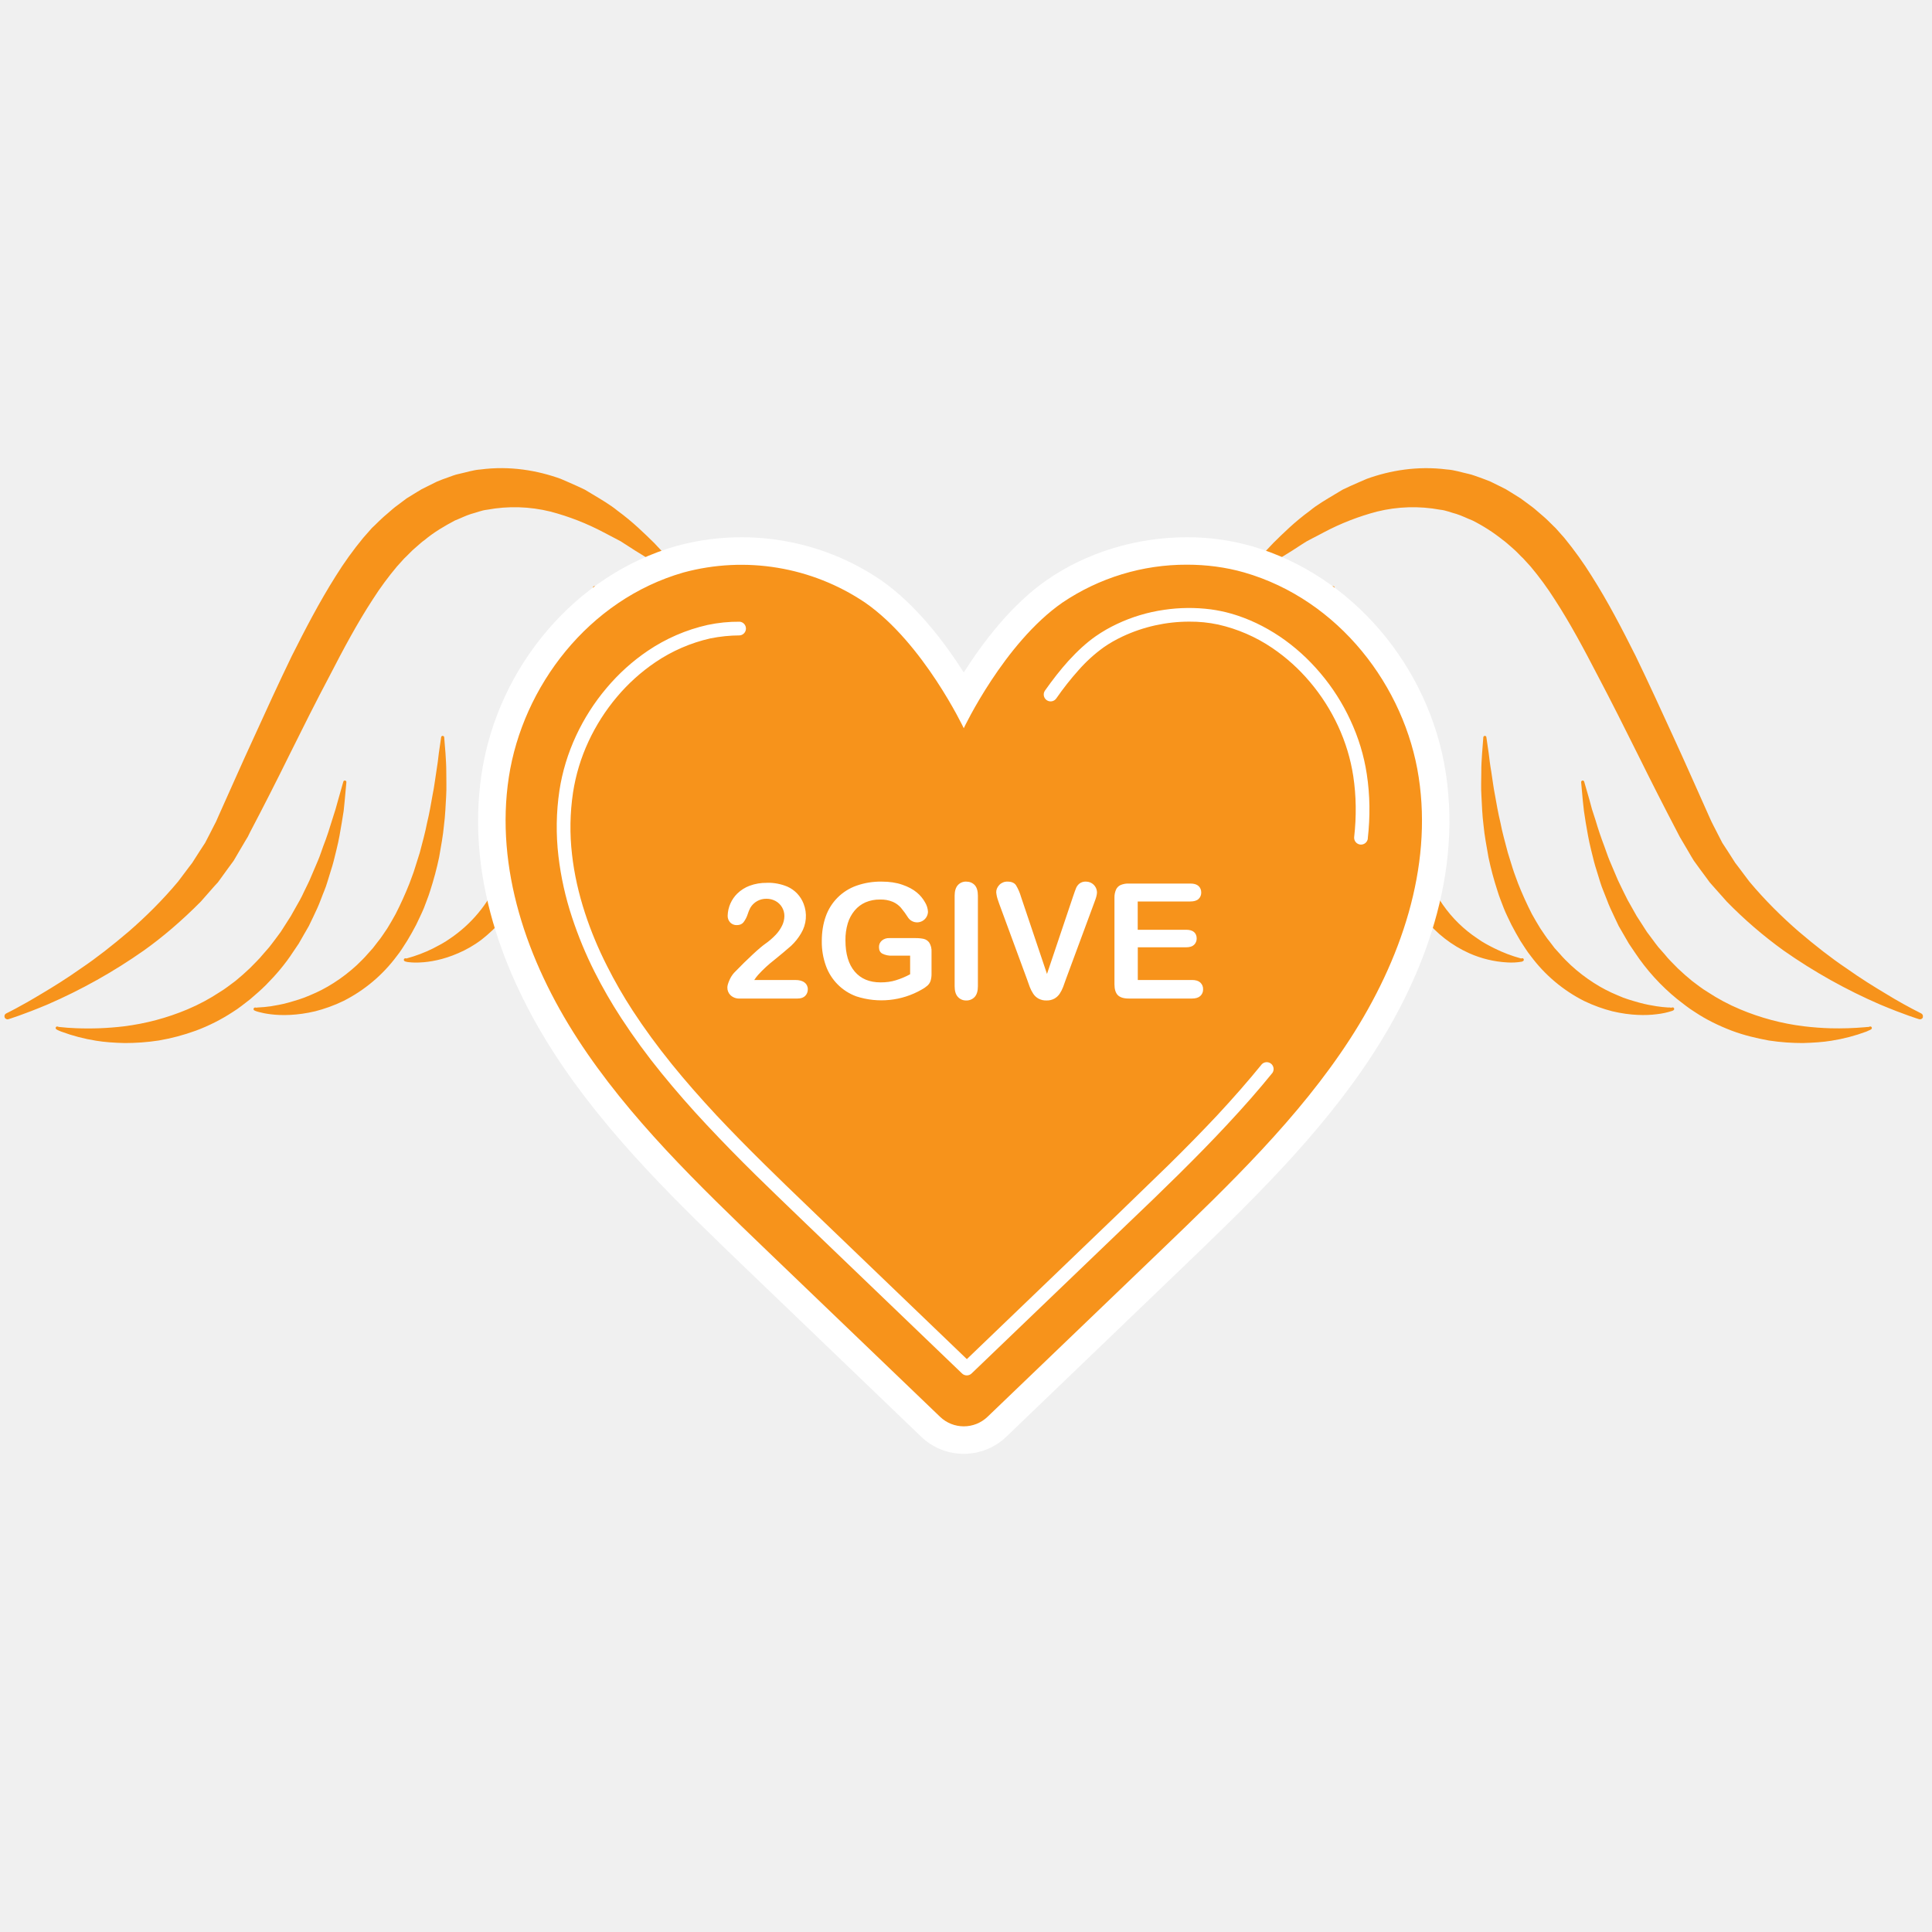
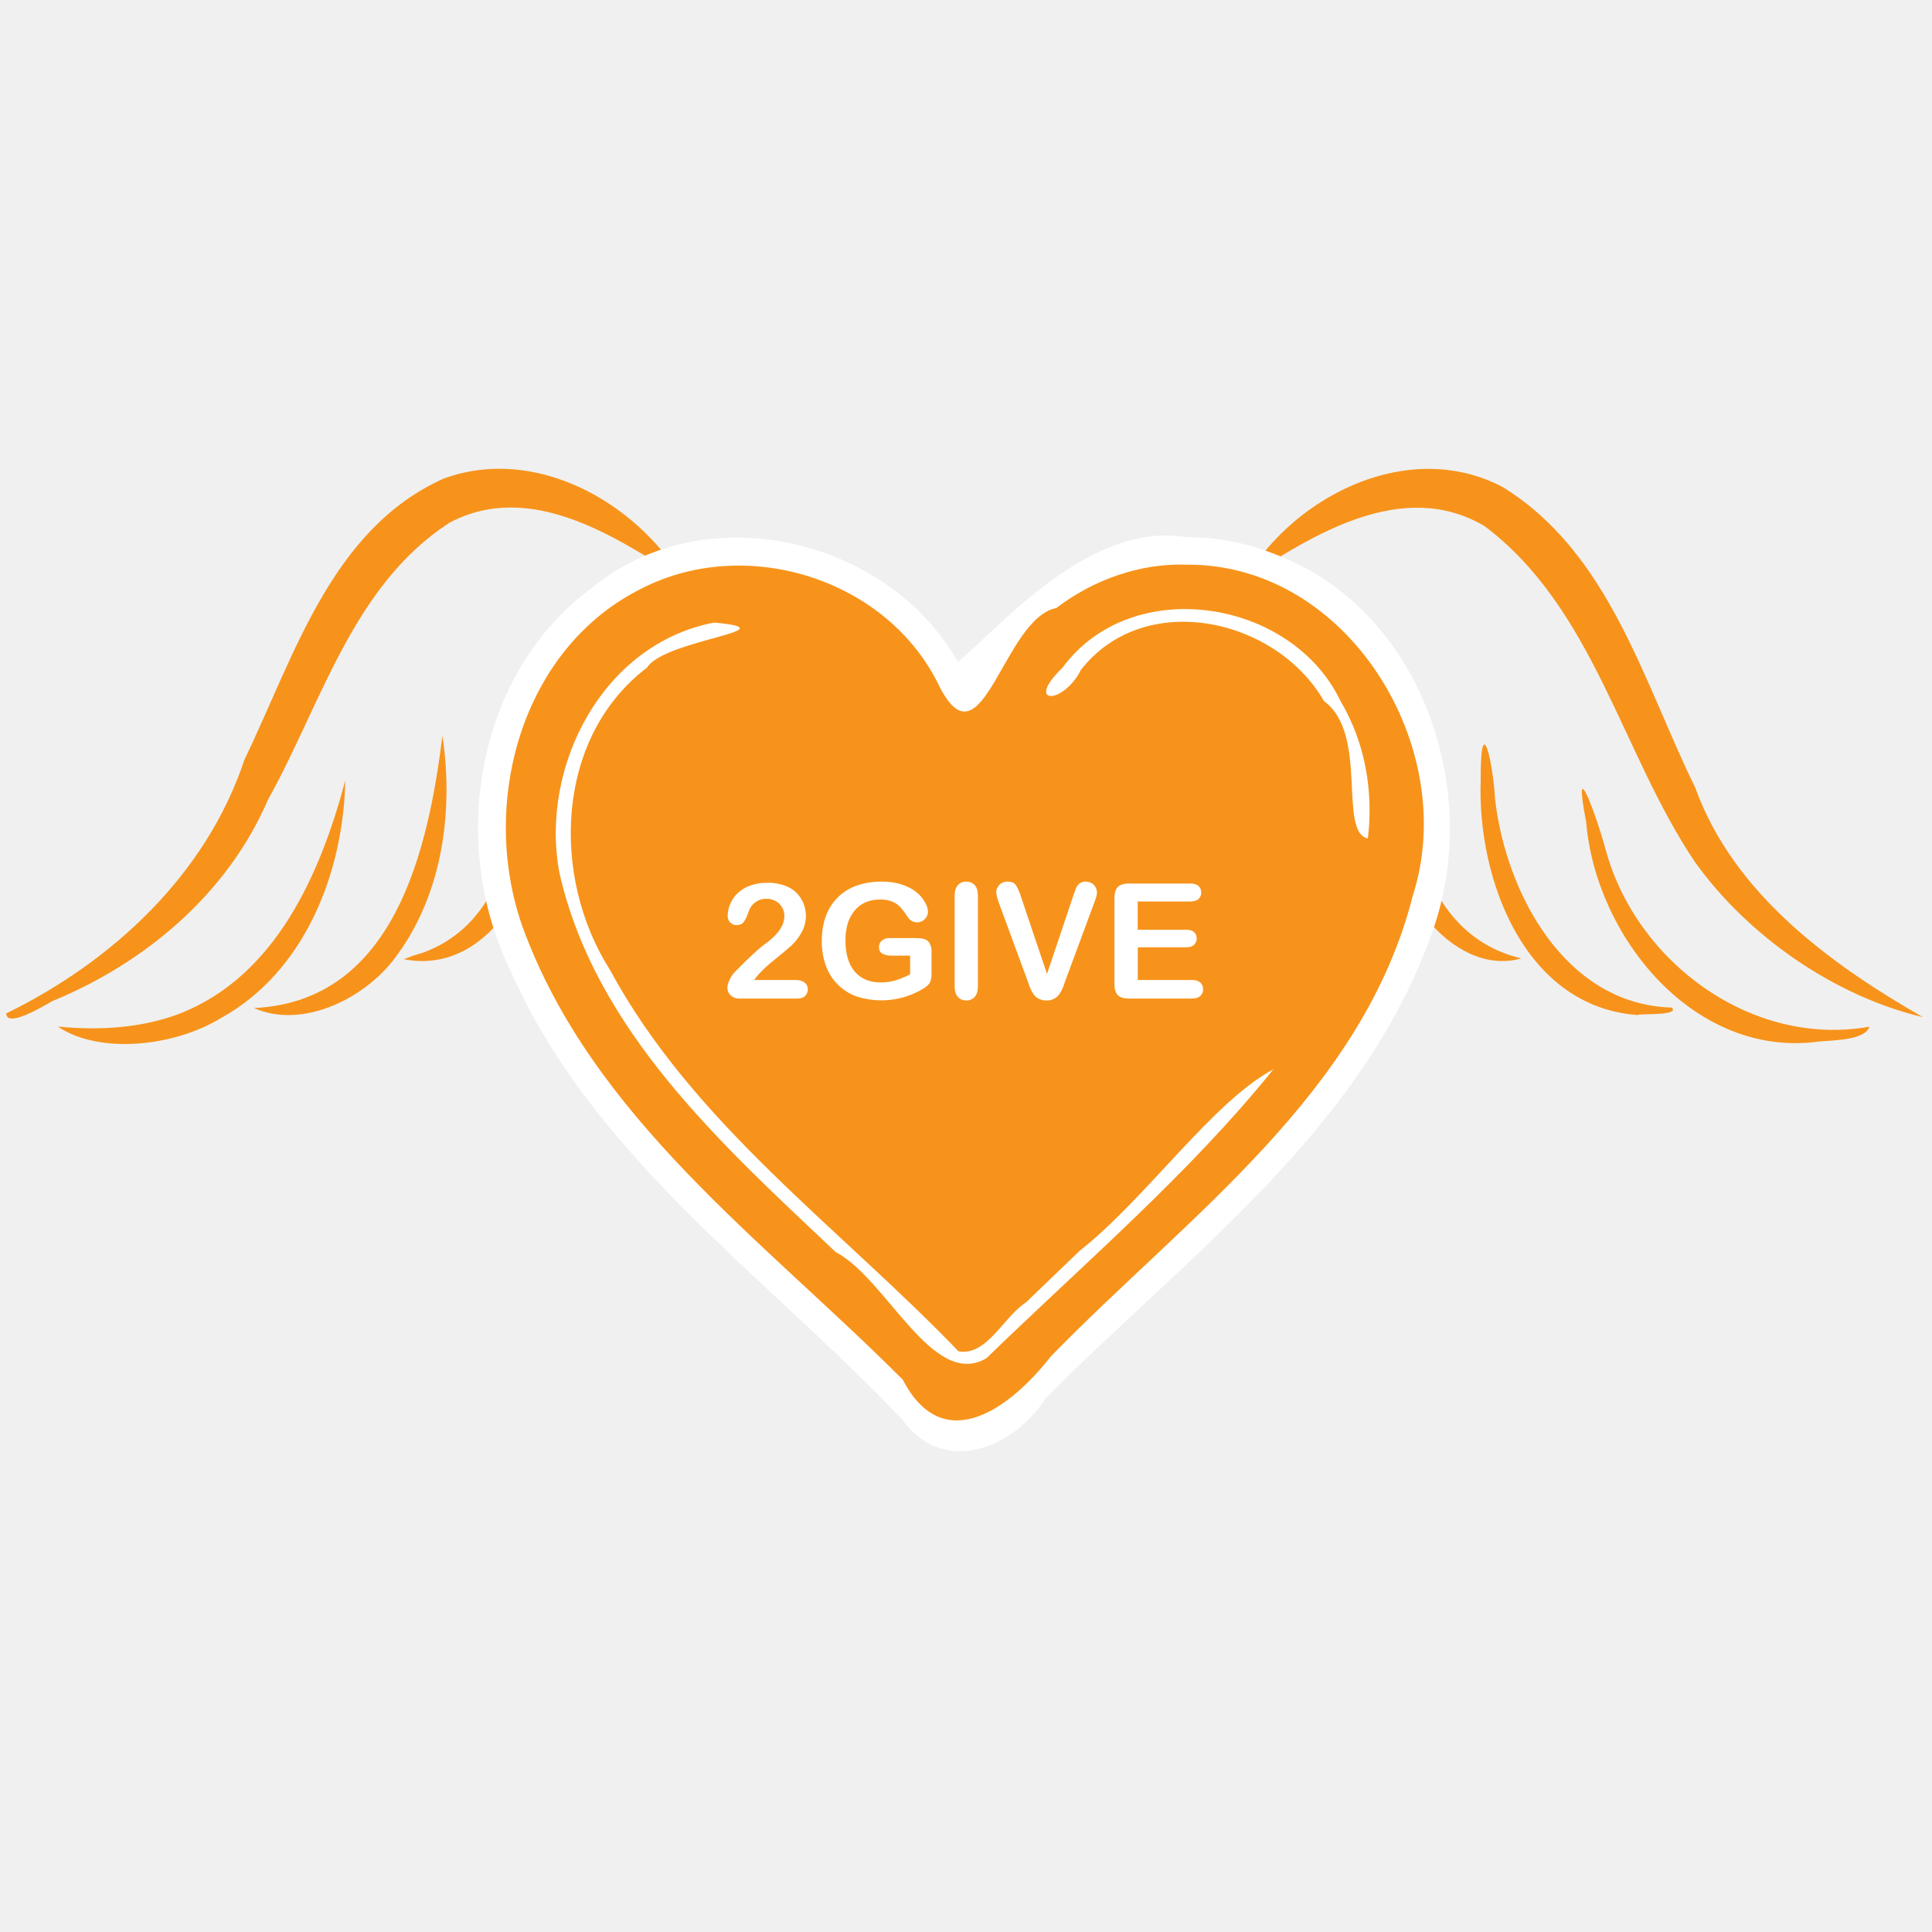
- <svg xmlns="http://www.w3.org/2000/svg" width="25" height="25">
-   <defs>
+ <svg xmlns="http://www.w3.org/2000/svg" width="25" height="25" version="1.1" id="svg19">
+   <defs id="defs3">
    <path d="M0 .045h6.85v2.462H0V.045zm.86.478a.607.607 0 0 0-.225.038.465.465 0 0 0-.159.1.419.419 0 0 0-.125.284c0 .039.011.07.034.092.022.022.05.033.084.033.038 0 .068-.012.088-.036A.347.347 0 0 0 .61.929.506.506 0 0 1 .644.846a.237.237 0 0 1 .21-.117c.041 0 .08.01.116.029a.214.214 0 0 1 .115.195c0 .04-.01.081-.03.123a.47.47 0 0 1-.083.122.897.897 0 0 1-.139.118 1.606 1.606 0 0 0-.155.131 5.831 5.831 0 0 0-.244.24.347.347 0 0 0-.06.095.252.252 0 0 0-.027.097c0 .038.014.071.043.1a.162.162 0 0 0 .118.041h.747c.045 0 .078-.011.1-.034a.117.117 0 0 0 .033-.085.106.106 0 0 0-.041-.088.193.193 0 0 0-.121-.032h-.53a.584.584 0 0 1 .05-.066c.038-.046.108-.11.21-.194a6.85 6.85 0 0 0 .217-.183.712.712 0 0 0 .128-.162.433.433 0 0 0-.052-.515.398.398 0 0 0-.125-.09A.65.65 0 0 0 .86.524zm5.477.01h-.796a.254.254 0 0 0-.105.018.12.12 0 0 0-.06.06.25.25 0 0 0-.02.106v1.118c0 .065.015.112.044.142.028.029.076.043.141.043h.82c.047 0 .082-.01.106-.033a.111.111 0 0 0 .036-.086.113.113 0 0 0-.036-.087c-.024-.022-.06-.033-.107-.033h-.702v-.424h.625c.047 0 .081-.01.104-.032a.11.11 0 0 0 .033-.082.105.105 0 0 0-.034-.082c-.022-.02-.057-.03-.103-.03h-.625V.764h.679c.048 0 .084-.01.107-.032A.11.11 0 0 0 6.48.648a.108.108 0 0 0-.035-.084C6.421.543 6.385.532 6.337.532zM2.344.506a.938.938 0 0 0-.326.053.651.651 0 0 0-.397.398.933.933 0 0 0-.052.318.91.91 0 0 0 .053.32.657.657 0 0 0 .393.397 1.046 1.046 0 0 0 .844-.087.39.39 0 0 0 .078-.053.144.144 0 0 0 .04-.062.3.3 0 0 0 .012-.09v-.286a.203.203 0 0 0-.027-.115.12.12 0 0 0-.07-.05.437.437 0 0 0-.107-.011h-.342a.14.14 0 0 0-.098.032.106.106 0 0 0-.036.082c0 .041.014.07.043.087a.255.255 0 0 0 .127.025h.234v.242a.996.996 0 0 1-.186.078.683.683 0 0 1-.197.027.417.417 0 0 1-.335-.141c-.08-.094-.12-.228-.12-.403 0-.08.01-.154.03-.22a.473.473 0 0 1 .09-.168.386.386 0 0 1 .14-.105.46.46 0 0 1 .187-.036c.068 0 .123.01.167.03.044.021.078.046.104.076.026.03.057.074.094.132a.142.142 0 0 0 .214.018.129.129 0 0 0 .042-.097.262.262 0 0 0-.036-.121.45.45 0 0 0-.109-.129.586.586 0 0 0-.188-.101.81.81 0 0 0-.266-.04zm1.093 0a.139.139 0 0 0-.107.046c-.028.03-.042.076-.042.137v1.172c0 .06.014.107.042.137.028.031.064.047.107.047A.143.143 0 0 0 3.547 2c.029-.03.043-.077.043-.138V.69c0-.062-.014-.108-.042-.138a.144.144 0 0 0-.11-.045zm1.551 0a.128.128 0 0 0-.083.025.146.146 0 0 0-.044.056c-.008.02-.022.057-.04.11l-.337 1.004-.337-.997a.628.628 0 0 0-.066-.15C4.06.522 4.024.506 3.972.506a.14.14 0 0 0-.104.043.133.133 0 0 0-.042.094.407.407 0 0 0 .023.105L3.868.8l.354.964.039.106a.46.46 0 0 0 .045.089c.017.026.04.047.068.063a.206.206 0 0 0 .103.024c.04 0 .075-.009.103-.025a.2.2 0 0 0 .067-.062.45.45 0 0 0 .045-.089c.013-.033.026-.068.038-.106l.36-.972A3.29 3.29 0 0 1 5.11.741a.437.437 0 0 0 .015-.05.21.21 0 0 0 .006-.05.142.142 0 0 0-.142-.135z" id="a" />
  </defs>
-   <g fill="none" fill-rule="evenodd">
-     <g fill-rule="nonzero">
-       <path d="M.08 13.114s.174-.083.463-.258c.145-.086.318-.193.509-.328.193-.13.4-.292.616-.476.214-.186.432-.4.637-.645l.145-.193.037-.048.033-.052.066-.103.068-.104.057-.11.057-.112.029-.056.027-.062c.15-.332.299-.674.46-1.022.158-.347.32-.702.491-1.055.176-.35.358-.701.571-1.038A4.55 4.55 0 0 1 4.7 6.96l.103-.117.006-.007.012-.012.013-.012.025-.024.05-.049c.03-.03.074-.068.113-.101.04-.035.079-.07.12-.099l.12-.09.13-.08.063-.038.068-.034.133-.066c.046-.02.093-.036.14-.053.046-.016.09-.035.14-.045.095-.02.187-.052.282-.058.38-.05.739.013 1.037.121.073.03.143.063.212.093l.1.047.092.055c.121.073.236.139.332.218.2.146.35.296.475.418.121.124.205.232.265.302.06.071.09.11.09.11a.04.04 0 0 1-.056.058l-.001-.001-.116-.08a246.96 246.96 0 0 0-.136-.096c-.054-.037-.11-.086-.184-.128-.072-.043-.15-.093-.233-.147a64.93 64.93 0 0 0-.064-.041l-.07-.037-.147-.077a3.222 3.222 0 0 0-.691-.27 1.937 1.937 0 0 0-.82-.024c-.07.007-.138.037-.209.055-.07.022-.137.057-.207.084-.134.071-.27.15-.394.254-.034.023-.062.05-.091.075-.03.028-.058.048-.092.084l-.049.049-.025.024-.012.012-.003.003c-.002.003.009-.008.003-.002l-.005.005-.083.092c-.109.13-.215.272-.313.426-.2.306-.38.643-.555.983-.18.339-.352.684-.522 1.026-.168.341-.34.679-.509 1l-.03.061-.038.063-.073.124-.072.123-.083.113-.081.112-.04.055-.046.05-.176.2c-.245.247-.493.459-.736.632a7.047 7.047 0 0 1-1.247.699c-.316.133-.505.19-.505.19a.04.04 0 0 1-.03-.074zm.668.17a.02.02 0 0 0-.019.035l.015.009c.011.005.03.014.049.021a2.344 2.344 0 0 0 .451.118c.109.018.233.027.37.03.136 0 .285-.009.441-.033a2.76 2.76 0 0 0 .481-.128 2.41 2.41 0 0 0 .478-.242c.078-.048.149-.107.222-.163.07-.06.14-.12.206-.186.13-.131.25-.272.348-.423l.075-.111.066-.115.065-.113.056-.116c.037-.077.072-.152.1-.228.028-.077.062-.149.083-.223l.066-.214c.021-.07.035-.138.052-.203.033-.13.052-.25.07-.357l.024-.149.013-.128.022-.241a.02.02 0 0 0-.04-.008v.001l-.066.232-.034.122-.045.142c-.031.101-.066.215-.114.336-.022.06-.042.125-.07.19l-.084.197c-.027.069-.063.135-.096.205-.031.07-.07.138-.11.207l-.059.105-.065.102-.066.103-.074.1c-.025.032-.049.066-.075.098l-.082.094c-.052.065-.113.12-.17.18a3.27 3.27 0 0 1-.186.164c-.067.049-.13.1-.2.142a2.553 2.553 0 0 1-.42.225 3.107 3.107 0 0 1-.825.22 3.88 3.88 0 0 1-.618.024 2.887 2.887 0 0 1-.217-.016c-.01-.001-.016-.004-.015-.004H.748zm2.538-.24a.02.02 0 0 0 .002.029l.014.007a.277.277 0 0 0 .022.008l.024.007c.036.01.09.022.158.03.136.017.337.017.572-.039.117-.03.242-.073.367-.134a1.96 1.96 0 0 0 .689-.58c.05-.061.09-.13.134-.197.042-.068.08-.138.117-.208.033-.072.07-.143.1-.216.026-.074.058-.146.08-.22.048-.148.087-.294.117-.437.025-.144.051-.282.063-.414.017-.132.021-.258.028-.373.007-.115.001-.22.002-.314 0-.093-.006-.174-.01-.241l-.017-.21a.02.02 0 0 0-.04 0l-.03.207c-.007.066-.017.145-.032.236-.015.09-.026.194-.049.304-.02.11-.039.23-.07.355-.024.126-.06.255-.095.389a7.882 7.882 0 0 0-.063.2c-.02.068-.048.134-.072.202a4.559 4.559 0 0 1-.178.393c-.035.063-.07.125-.108.186-.041.058-.077.119-.122.172l-.064.083-.068.076c-.044.052-.093.098-.14.144a2.14 2.14 0 0 1-.3.231 1.913 1.913 0 0 1-.306.159c-.098.044-.194.07-.28.095-.085.024-.162.036-.226.047a1.64 1.64 0 0 1-.172.016l-.012.002c-.007.001-.013-.002-.013-.001a.02.02 0 0 0-.022.006zm1.941-.632a.02.02 0 0 0 .01.026s.002.002.013.005a.184.184 0 0 0 .045.008.822.822 0 0 0 .142.003c.121-.005.297-.034.493-.12.098-.042.201-.099.3-.174.097-.076.196-.166.279-.274.083-.107.16-.227.215-.356.06-.13.102-.266.135-.404.012-.069.03-.138.037-.207.007-.07.018-.138.02-.207.008-.137.008-.27 0-.4-.011-.127-.021-.251-.042-.366-.017-.116-.043-.224-.064-.323-.022-.099-.052-.187-.074-.266-.022-.08-.048-.147-.067-.202-.04-.11-.065-.173-.065-.173a.02.02 0 0 0-.039.01s.006.067.02.183c.008.057.018.127.024.208.008.08.02.17.026.268.007.099.018.205.019.317.007.112.006.229.005.35l-.01.183c-.001.062-.01.123-.016.186a3.41 3.41 0 0 1-.068.369c-.017.06-.034.12-.053.178-.023.057-.041.115-.068.169a1.745 1.745 0 0 1-.618.74c-.076.055-.154.094-.223.13a1.859 1.859 0 0 1-.338.128c-.005.002-.012 0-.011.001a.02.02 0 0 0-.027.01zm1.524-.935a.02.02 0 0 0 .01.026l.012.004a.637.637 0 0 0 .168-.008.97.97 0 0 0 .189-.052c.072-.026.148-.066.229-.118a1.213 1.213 0 0 0 .417-.502c.052-.11.083-.23.108-.354.017-.123.03-.248.024-.372l-.003-.093-.009-.092a1.877 1.877 0 0 0-.026-.18 1.889 1.889 0 0 0-.035-.173c-.014-.057-.026-.113-.045-.167l-.05-.157-.055-.148c-.036-.096-.08-.182-.116-.263-.038-.08-.079-.151-.112-.215s-.068-.116-.094-.16a5.175 5.175 0 0 0-.088-.136.02.02 0 0 0-.036.016l.045.155c.015.05.035.107.054.176.02.068.043.143.066.226.021.084.05.173.07.269l.036.145.03.153c.011.052.018.105.027.158.01.053.017.107.022.162.006.054.011.108.012.163l.005.082v.081c0 .109-.01.215-.026.318-.02.102-.042.202-.078.291a1.287 1.287 0 0 1-.282.448c-.054.059-.113.104-.166.146-.053.04-.104.07-.147.096-.042.024-.078.04-.101.05l-.016.007-.003.005c-.004.003-.01.001-.01.002a.02.02 0 0 0-.026.01zm1.144-1.053a.02.02 0 0 0-.01.037h.003c.004.003.02.002.02.002l.033-.006a.911.911 0 0 0 .256-.128 1.156 1.156 0 0 0 .438-.667 1.33 1.33 0 0 0 .034-.33A1.667 1.667 0 0 0 8.626 9a2.005 2.005 0 0 0-.1-.313 2.334 2.334 0 0 0-.138-.281 3.481 3.481 0 0 0-.155-.243 3.445 3.445 0 0 0-.42-.478c-.068-.063-.108-.096-.108-.096a.02.02 0 0 0-.023-.002.02.02 0 0 0-.008.027l.072.124c.045.078.11.189.184.323.037.066.075.139.114.216a3.709 3.709 0 0 1 .214.509c.03.09.054.184.072.277a1.637 1.637 0 0 1 .014.54 1.278 1.278 0 0 1-.153.445c-.033.063-.072.117-.106.165-.035.048-.07.088-.099.12a1.059 1.059 0 0 1-.09.087c-.005.001.006 0 .007.003h-.008zm16.988 2.738a.04.04 0 0 1-.05.026h-.001s-.189-.057-.505-.19a7.047 7.047 0 0 1-1.247-.698 5.614 5.614 0 0 1-.736-.634l-.176-.198-.045-.051-.04-.055L22 11.25l-.082-.113c-.025-.04-.049-.082-.073-.123l-.073-.124-.037-.063-.031-.06a46.84 46.84 0 0 1-.509-1.001c-.17-.341-.343-.687-.522-1.026-.176-.34-.356-.677-.555-.983a4.003 4.003 0 0 0-.312-.426l-.084-.092-.005-.005c-.006-.006.006.005.003.002l-.003-.003-.012-.012-.025-.024-.049-.05c-.034-.035-.061-.055-.091-.083-.03-.025-.058-.052-.091-.075a2.236 2.236 0 0 0-.395-.254c-.07-.027-.137-.062-.207-.084-.07-.018-.138-.048-.21-.055a1.938 1.938 0 0 0-.819.024 3.22 3.22 0 0 0-.691.27c-.05.028-.1.052-.147.077l-.07.037-.064.04c-.084.055-.16.105-.233.148-.073.042-.13.091-.184.128l-.136.096-.116.08h-.001a.04.04 0 0 1-.055-.057s.03-.039.09-.11c.06-.07.143-.178.265-.302.124-.122.274-.272.474-.418.096-.08.211-.145.332-.218l.092-.055.1-.047c.07-.03.14-.063.213-.093.298-.108.656-.17 1.036-.121.096.006.187.037.283.058.048.01.093.03.14.045.046.017.093.034.139.053l.134.066.067.034.064.039.128.08.122.09c.04.028.08.063.12.098.038.033.083.07.113.101l.05.049.024.024.013.012.012.012.006.007.104.117c.13.159.248.323.353.492.214.337.395.687.571 1.038.171.353.333.708.492 1.055.16.348.31.69.459 1.022l.028.062.028.056a93.232 93.232 0 0 0 .114.222l.068.104.066.103.033.052.037.048.145.193c.205.245.423.459.637.645.216.184.423.346.617.476.19.135.364.242.508.328a6 6 0 0 0 .463.258.04.04 0 0 1 .02.048zm-.691.123l-.016.004c-.009 0-.02 0-.041.003a4.062 4.062 0 0 1-.447.014 3.882 3.882 0 0 1-.347-.026 3.099 3.099 0 0 1-.825-.22 2.55 2.55 0 0 1-.42-.224c-.07-.041-.133-.093-.2-.142a3.27 3.27 0 0 1-.185-.163c-.057-.06-.119-.116-.17-.182l-.082-.093c-.027-.032-.05-.066-.075-.099l-.074-.099-.066-.103-.066-.102-.059-.105a2.285 2.285 0 0 1-.11-.207c-.032-.07-.069-.136-.096-.205l-.084-.198c-.027-.064-.047-.129-.07-.19a4.507 4.507 0 0 1-.113-.335l-.046-.142-.033-.122-.067-.232a.02.02 0 0 0-.04.006l.022.242.014.128.023.15c.018.106.038.227.07.356.018.065.031.133.052.203l.066.214c.022.074.056.146.084.222.028.077.063.152.1.229l.055.116a279.186 279.186 0 0 0 .132.228l.075.111a2.712 2.712 0 0 0 .553.609c.074.056.144.115.223.163.152.102.315.18.477.242.163.062.327.099.482.128.156.024.304.033.44.033.137-.004.262-.012.37-.03a2.335 2.335 0 0 0 .452-.118.555.555 0 0 0 .049-.022l.014-.008a.02.02 0 0 0-.019-.035l-.002.001zm-2.558-.247s-.006.002-.013.001c-.003 0-.007 0-.011-.002h-.023a1.64 1.64 0 0 1-.15-.016c-.063-.01-.14-.023-.226-.047-.086-.025-.182-.05-.28-.095a1.908 1.908 0 0 1-.305-.159 2.149 2.149 0 0 1-.3-.231c-.048-.046-.096-.092-.14-.144l-.069-.076-.063-.083c-.045-.053-.081-.114-.122-.172a4.506 4.506 0 0 1-.109-.186 4.542 4.542 0 0 1-.178-.393c-.024-.068-.051-.134-.072-.202a7.955 7.955 0 0 0-.062-.2c-.035-.134-.072-.263-.096-.39-.03-.123-.05-.243-.07-.354-.022-.11-.033-.213-.048-.304-.016-.09-.025-.17-.033-.236l-.03-.207a.02.02 0 0 0-.04 0l-.016.21c-.004.067-.011.148-.01.241 0 .093-.006.2.002.314.006.115.01.24.027.373.012.132.039.27.064.414.03.143.069.29.117.436.022.075.053.147.08.22.029.074.066.145.1.217.037.07.075.14.116.208.045.067.085.136.135.197a1.963 1.963 0 0 0 .688.58c.126.061.25.104.367.134.235.056.436.056.573.038a.986.986 0 0 0 .204-.044l.013-.007a.02.02 0 0 0-.02-.035zm-1.946-.636c.001 0-.005.001-.011-.001a1.864 1.864 0 0 1-.338-.129c-.07-.035-.147-.074-.223-.129a1.667 1.667 0 0 1-.445-.435 1.747 1.747 0 0 1-.172-.305c-.027-.054-.046-.112-.068-.17-.02-.058-.036-.118-.054-.177a3.41 3.41 0 0 1-.067-.37c-.006-.062-.015-.123-.018-.185-.002-.062-.005-.123-.009-.183 0-.121-.002-.238.005-.35.001-.112.012-.218.02-.317.005-.098.018-.188.025-.268.007-.08.017-.15.024-.208.014-.116.02-.183.02-.183a.02.02 0 0 0-.039-.01l-.065.173c-.019.055-.045.122-.067.201-.021.08-.052.168-.073.267-.022.1-.048.207-.065.322-.02.116-.03.24-.042.368a3.404 3.404 0 0 0 0 .4c.002.067.014.136.02.206.008.07.025.138.037.207.033.138.076.275.135.403.056.13.132.25.216.357a1.544 1.544 0 0 0 .578.449 1.4 1.4 0 0 0 .494.119.822.822 0 0 0 .187-.01l.012-.006a.02.02 0 1 0-.017-.036zm-1.523-.936c.001 0-.005.001-.01-.002l-.003-.005-.015-.006a1.072 1.072 0 0 1-.102-.051c-.042-.026-.093-.055-.147-.096-.052-.041-.111-.087-.166-.145a1.283 1.283 0 0 1-.282-.448 1.633 1.633 0 0 1-.078-.291 2.025 2.025 0 0 1-.025-.319v-.081l.004-.082c.001-.055.006-.11.013-.163.004-.055.011-.109.021-.162.01-.053.016-.106.027-.157l.03-.153.036-.146c.02-.096.05-.185.07-.268.023-.084.047-.16.067-.227.018-.068.038-.127.053-.175.03-.098.045-.155.045-.155a.02.02 0 0 0-.014-.026.02.02 0 0 0-.022.009s-.033.048-.087.136c-.026.044-.062.097-.095.16-.033.064-.073.135-.112.215-.035.081-.08.167-.115.263l-.056.148-.05.158c-.019.053-.03.11-.044.166a1.885 1.885 0 0 0-.036.174c-.01.058-.02.118-.026.18l-.009.091-.003.093c-.005.124.007.25.025.373.024.122.055.243.108.353a1.213 1.213 0 0 0 .417.502c.08.052.157.092.229.118a.97.97 0 0 0 .314.063 3.024 3.024 0 0 0 .042-.003l.012-.004a.02.02 0 1 0-.016-.037zm-1.123-1.042h-.003c.002-.004.012-.003.007-.004a1.073 1.073 0 0 1-.09-.086c-.029-.033-.064-.073-.099-.12-.034-.05-.073-.103-.106-.166a1.354 1.354 0 0 1-.17-.708c.002-.091.013-.184.031-.277.018-.093.043-.186.073-.277a3.635 3.635 0 0 1 .214-.509c.038-.077.076-.15.114-.216.073-.134.138-.245.184-.323l.071-.124a.02.02 0 0 0-.03-.025s-.04.033-.108.095a3.434 3.434 0 0 0-.42.479 3.517 3.517 0 0 0-.156.243 2.33 2.33 0 0 0-.137.281c-.041.1-.076.204-.1.313-.027.108-.04.22-.043.333-.002.112.009.223.034.328a1.155 1.155 0 0 0 .438.668.916.916 0 0 0 .256.128.192.192 0 0 0 .032.006s.017.002.02-.001l.003-.001a.02.02 0 0 0-.01-.037h-.005z" fill="#F7931B" />
-       <path d="M12.471 18.633a.62.62 0 0 1-.431-.173l-2.236-2.146c-.886-.851-1.802-1.73-2.477-2.77-.537-.827-1.132-2.108-.918-3.512.2-1.32 1.16-2.442 2.386-2.795a3.026 3.026 0 0 1 2.501.415c.541.376.96 1.015 1.175 1.393.216-.378.634-1.017 1.175-1.393a3.026 3.026 0 0 1 2.501-.415c1.227.353 2.186 1.475 2.387 2.795.213 1.404-.382 2.685-.919 3.512-.674 1.04-1.59 1.919-2.477 2.77l-2.236 2.146a.62.62 0 0 1-.43.173z" fill="#F7931B" />
-       <path d="M15.36 7.307c.25 0 .5.032.738.1 1.23.354 2.082 1.478 2.26 2.651.18 1.174-.231 2.372-.891 3.39-.66 1.017-1.56 1.882-2.451 2.738l-2.236 2.146a.444.444 0 0 1-.617 0l-2.236-2.146c-.891-.856-1.79-1.721-2.451-2.739-.66-1.017-1.07-2.215-.892-3.389.179-1.173 1.03-2.297 2.26-2.65a2.866 2.866 0 0 1 2.351.39c.756.525 1.276 1.625 1.276 1.625s.52-1.1 1.276-1.625a2.866 2.866 0 0 1 1.613-.491zm0-.355c-.656 0-1.3.197-1.815.554-.458.318-.83.811-1.074 1.196-.244-.385-.616-.878-1.073-1.196a3.206 3.206 0 0 0-2.652-.439c-1.292.37-2.302 1.552-2.513 2.938-.222 1.46.392 2.783.945 3.636.686 1.056 1.61 1.943 2.503 2.8l2.236 2.147a.796.796 0 0 0 1.108 0l2.236-2.147c.893-.857 1.817-1.744 2.503-2.8.554-.853 1.167-2.177.945-3.636-.211-1.386-1.22-2.567-2.513-2.938a3.027 3.027 0 0 0-.836-.115z" fill="#FFF" />
-       <path d="M17.7 10.85a.089.089 0 0 1-.177-.02c.03-.267.027-.53-.012-.788-.034-.222-.1-.44-.197-.649a2.537 2.537 0 0 0-.362-.567 2.397 2.397 0 0 0-.49-.442 2.055 2.055 0 0 0-.697-.302 1.72 1.72 0 0 0-.376-.038 2.033 2.033 0 0 0-.863.192c-.087.041-.17.088-.244.14a1.953 1.953 0 0 0-.324.294 3.756 3.756 0 0 0-.29.368.089.089 0 1 1-.146-.102c.099-.14.2-.27.304-.385.119-.13.237-.238.355-.32a1.89 1.89 0 0 1 .269-.155 2.133 2.133 0 0 1 .614-.185 2.21 2.21 0 0 1 .603-.006 1.897 1.897 0 0 1 .264.055c.22.063.432.164.63.297.193.13.37.29.526.475.155.183.286.388.387.607.104.223.176.458.212.697.042.273.045.551.013.834zM13.969 16.187l.506-.486a152.95 152.95 0 0 0 .645-.625c.235-.231.438-.439.627-.64.214-.23.406-.45.581-.665a.089.089 0 0 1 .138.111c-.178.22-.373.442-.59.674-.19.204-.395.414-.631.647a46.662 46.662 0 0 1-.647.626l-2.026 1.944a.089.089 0 0 1-.123 0l-2.025-1.944c-.322-.31-.468-.45-.647-.626a21.894 21.894 0 0 1-.632-.647 12.625 12.625 0 0 1-.589-.674 8.401 8.401 0 0 1-.518-.709 6.226 6.226 0 0 1-.343-.595 5.126 5.126 0 0 1-.293-.708 4.004 4.004 0 0 1-.176-.793 3.217 3.217 0 0 1 .013-.848c.037-.243.11-.482.215-.708.103-.222.236-.43.394-.617.157-.187.338-.35.535-.483a2.267 2.267 0 0 1 .772-.334 1.92 1.92 0 0 1 .418-.042.089.089 0 0 1 0 .177 1.973 1.973 0 0 0-.382.039 2.09 2.09 0 0 0-.71.308 2.437 2.437 0 0 0-.498.449 2.58 2.58 0 0 0-.368.577 2.448 2.448 0 0 0-.2.66 3.04 3.04 0 0 0-.013.802c.028.25.085.504.168.758.075.23.17.458.284.683.1.199.211.392.332.578.15.23.318.46.508.695.174.215.366.434.58.664.19.202.393.41.628.641.178.176.323.316.645.625l1.964 1.886 1.458-1.4z" fill="#FFF" />
+   <g fill="none" fill-rule="evenodd" id="g17">
+     <g fill-rule="nonzero" id="g13">
+       <path style="fill:#f7931b" d="M 0.08,13.114 C 1.46,12.439 2.67,11.315 3.163,9.83 3.805,8.504 4.284,6.845 5.741,6.193 6.919,5.761 8.217,6.488 8.826,7.491 7.982,6.957 6.872,6.208 5.82,6.762 4.564,7.572 4.159,9.108 3.468,10.348 2.943,11.566 1.881,12.459 0.68,12.953 0.576,13.01 0.088,13.311 0.08,13.114 Z m 0.668,0.17 c 0.537,0.362 1.505,0.261 2.112,-0.111 1.086,-0.599 1.584,-1.886 1.608,-3.073 -0.32,1.201 -0.897,2.531 -2.145,3.017 C 1.826,13.307 1.273,13.335 0.748,13.284 Z m 2.538,-0.24 C 3.925,13.328 4.762,12.907 5.152,12.34 5.731,11.537 5.869,10.477 5.725,9.522 5.542,10.985 5.109,12.959 3.286,13.044 Z M 5.227,12.412 C 6.281,12.623 7.022,11.397 6.924,10.441 6.999,10.01 6.437,8.233 6.629,9.531 6.765,10.563 6.587,11.924 5.471,12.328 l -0.127,0.039 z M 6.751,11.477 C 7.979,11.533 8.146,9.826 7.643,8.983 7.458,8.486 7.086,8.01 7.391,8.847 7.69,9.729 7.814,11.058 6.751,11.477 Z M 7.895,10.424 C 9.013,10.196 8.756,8.414 7.947,7.805 7.276,7.244 8.559,8.854 8.35,9.284 8.391,9.709 8.229,10.15 7.895,10.424 Z m 16.988,2.738 C 23.753,12.895 22.621,12.122 21.927,11.146 20.979,9.733 20.624,7.875 19.212,6.809 18.154,6.181 16.98,6.925 16.119,7.486 c 0.643,-1.081 2.114,-1.814 3.318,-1.188 1.386,0.847 1.827,2.522 2.5,3.896 0.496,1.371 1.746,2.28 2.945,2.968 z m -0.691,0.123 c -1.516,0.272 -3.012,-0.827 -3.411,-2.277 -0.117,-0.44 -0.442,-1.33 -0.256,-0.371 0.125,1.495 1.407,3.068 3.025,2.839 0.197,-0.015 0.589,-0.021 0.641,-0.191 z m -2.558,-0.247 c -1.377,-0.038 -2.144,-1.472 -2.287,-2.689 -0.029,-0.511 -0.19,-1.182 -0.187,-0.246 -0.044,1.277 0.568,2.926 2.033,3.032 0.002,-0.023 0.549,0.013 0.441,-0.096 z m -1.946,-0.636 c -1.306,-0.304 -1.597,-1.899 -1.343,-3.028 0.077,-0.909 -0.392,0.687 -0.329,1.087 -0.148,0.944 0.763,2.201 1.672,1.94 z M 18.165,11.466 C 17.006,10.946 17.288,9.413 17.684,8.472 17.491,8.348 16.97,9.623 17.033,10.148 16.989,10.772 17.563,11.643 18.165,11.466 Z M 17.042,10.424 C 16.222,9.686 16.663,8.431 17.243,7.694 16.625,7.836 15.719,9.657 16.74,10.321 c 0.02,0.047 0.341,0.22 0.302,0.103 z" id="path5" />
+       <path style="fill:#f7931b" d="M 12.471,18.633 C 11.469,18.203 10.847,17.166 9.989,16.493 8.415,15.009 6.678,13.339 6.384,11.089 6.145,9.306 7.387,7.332 9.252,7.152 10.487,7.015 11.789,7.689 12.311,8.83 c 0.767,-0.067 1.036,-1.495 2.04,-1.547 1.782,-0.634 3.816,0.696 4.14,2.519 0.418,2.033 -0.794,3.95 -2.171,5.332 -1.118,1.185 -2.342,2.267 -3.511,3.399 -0.1,0.064 -0.219,0.1 -0.338,0.099 z" id="path7" />
+       <path style="fill:#ffffff" d="m 15.36,7.307 c 2.086,-0.013 3.537,2.372 2.922,4.281 -0.649,2.568 -2.934,4.163 -4.687,5.967 -0.501,0.643 -1.38,1.326 -1.913,0.298 C 9.89,16.056 7.657,14.461 6.76,11.988 6.202,10.405 6.738,8.387 8.311,7.611 9.67,6.92 11.5,7.497 12.16,8.89 12.71,9.957 12.986,8.002 13.668,7.868 14.149,7.502 14.752,7.285 15.36,7.307 Z m 0,-0.355 C 14.108,6.737 12.949,8.102 12.396,8.567 11.491,6.967 9.148,6.408 7.686,7.586 6.147,8.7 5.796,10.927 6.616,12.582 c 1.064,2.4 3.303,3.933 5.059,5.787 0.531,0.742 1.449,0.372 1.859,-0.281 1.829,-1.837 4.091,-3.468 4.991,-6.004 C 19.197,10.256 18.406,7.899 16.514,7.177 16.148,7.029 15.755,6.948 15.36,6.952 Z" id="path9" />
+       <path style="fill:#ffffff" d="M 17.7,10.85 C 17.312,10.765 17.713,9.494 17.133,9.073 16.516,7.997 14.811,7.616 13.988,8.667 13.754,9.129 13.251,9.119 13.749,8.64 14.644,7.421 16.716,7.748 17.347,9.073 17.663,9.603 17.775,10.241 17.7,10.85 Z m -3.731,5.337 c 0.865,-0.681 1.718,-1.927 2.508,-2.35 -1.097,1.362 -2.455,2.516 -3.712,3.738 -0.695,0.411 -1.29,-1.029 -1.952,-1.374 C 9.348,14.816 7.699,13.338 7.238,11.29 6.983,9.915 7.801,8.331 9.241,8.056 10.271,8.151 8.598,8.275 8.372,8.639 7.181,9.545 7.129,11.35 7.892,12.549 c 1.078,1.993 2.972,3.336 4.511,4.937 0.37,0.063 0.578,-0.443 0.873,-0.633 C 13.507,16.631 13.738,16.409 13.969,16.187 Z" id="path11" />
    </g>
-     <path d="M14.053 11.408a.142.142 0 0 1 .142.135.21.21 0 0 1-.006.048.437.437 0 0 1-.015.05 3.29 3.29 0 0 0-.019.052l-.36.972a3.326 3.326 0 0 1-.038.106.45.45 0 0 1-.045.088.2.2 0 0 1-.068.063.203.203 0 0 1-.103.024.206.206 0 0 1-.103-.024.196.196 0 0 1-.068-.063.46.46 0 0 1-.045-.088 3.037 3.037 0 0 1-.038-.106l-.355-.964a1.796 1.796 0 0 0-.018-.052.407.407 0 0 1-.023-.104c0-.035.014-.066.041-.095a.14.14 0 0 1 .105-.042c.051 0 .088.015.11.047a.628.628 0 0 1 .065.15l.336.998.338-1.005c.018-.052.031-.09.04-.11a.146.146 0 0 1 .044-.056.128.128 0 0 1 .083-.024zm-1.55 0c.044 0 .081.015.11.045.027.03.041.076.041.137v1.172c0 .062-.014.108-.042.139a.143.143 0 0 1-.11.045.139.139 0 0 1-.107-.046c-.028-.03-.042-.077-.042-.138V11.59c0-.06.014-.106.042-.137a.139.139 0 0 1 .107-.045zm-1.094 0c.1 0 .189.013.266.04.077.026.14.06.188.1a.45.45 0 0 1 .108.13.262.262 0 0 1 .037.12.141.141 0 0 1-.205.122.142.142 0 0 1-.05-.043 1.194 1.194 0 0 0-.095-.131.304.304 0 0 0-.104-.076.397.397 0 0 0-.167-.03.46.46 0 0 0-.187.036.386.386 0 0 0-.14.105.473.473 0 0 0-.09.167.74.74 0 0 0-.03.22c0 .175.04.31.12.404.08.094.191.14.335.14.07 0 .135-.008.196-.027a.996.996 0 0 0 .186-.078v-.241h-.233a.255.255 0 0 1-.127-.026c-.03-.017-.043-.045-.043-.086 0-.033.012-.06.036-.082a.14.14 0 0 1 .098-.033h.342c.041 0 .077.004.106.011a.12.12 0 0 1 .07.05.203.203 0 0 1 .028.116v.285a.3.3 0 0 1-.012.09.144.144 0 0 1-.04.062.39.39 0 0 1-.077.053 1.046 1.046 0 0 1-.844.087.657.657 0 0 1-.394-.396.91.91 0 0 1-.053-.32c0-.116.017-.222.051-.318a.651.651 0 0 1 .397-.398.938.938 0 0 1 .327-.053zm3.993.025c.048 0 .083.01.107.032.023.021.035.05.035.084a.11.11 0 0 1-.035.084c-.024.022-.06.032-.107.032h-.68v.366h.626c.046 0 .08.01.103.03.023.021.034.049.034.082a.11.11 0 0 1-.034.083c-.022.021-.056.032-.103.032h-.625v.423h.702c.047 0 .083.011.107.033a.113.113 0 0 1 .036.088.111.111 0 0 1-.036.086c-.024.022-.06.033-.107.033h-.819c-.066 0-.113-.015-.142-.044-.028-.029-.043-.076-.043-.14v-1.12a.25.25 0 0 1 .02-.105.12.12 0 0 1 .06-.06.254.254 0 0 1 .105-.019h.796zm-5.478-.01a.65.65 0 0 1 .265.05.398.398 0 0 1 .209.22.433.433 0 0 1-.032.384.712.712 0 0 1-.128.161 6.85 6.85 0 0 1-.218.183 1.634 1.634 0 0 0-.21.194.584.584 0 0 0-.05.066h.53c.053 0 .094.011.121.033a.106.106 0 0 1 .042.088.117.117 0 0 1-.033.084c-.022.023-.055.035-.1.035h-.747a.162.162 0 0 1-.119-.042.135.135 0 0 1-.042-.1c0-.024.009-.056.027-.096a.347.347 0 0 1 .06-.095c.09-.093.171-.173.244-.24.072-.067.124-.11.155-.132a.897.897 0 0 0 .138-.118.47.47 0 0 0 .085-.122.29.29 0 0 0 .029-.122.22.22 0 0 0-.116-.196.243.243 0 0 0-.116-.028.237.237 0 0 0-.209.117.506.506 0 0 0-.034.083.347.347 0 0 1-.054.104c-.02.025-.049.037-.087.037a.114.114 0 0 1-.085-.034.123.123 0 0 1-.033-.091.419.419 0 0 1 .125-.284.465.465 0 0 1 .158-.1.607.607 0 0 1 .225-.038z" fill="#FFF" fill-rule="nonzero" />
+     <path d="M14.053 11.408a.142.142 0 0 1 .142.135.21.21 0 0 1-.006.048.437.437 0 0 1-.015.05 3.29 3.29 0 0 0-.019.052l-.36.972a3.326 3.326 0 0 1-.038.106.45.45 0 0 1-.045.088.2.2 0 0 1-.068.063.203.203 0 0 1-.103.024.206.206 0 0 1-.103-.024.196.196 0 0 1-.068-.063.46.46 0 0 1-.045-.088 3.037 3.037 0 0 1-.038-.106l-.355-.964a1.796 1.796 0 0 0-.018-.052.407.407 0 0 1-.023-.104c0-.035.014-.066.041-.095a.14.14 0 0 1 .105-.042c.051 0 .088.015.11.047a.628.628 0 0 1 .065.15l.336.998.338-1.005c.018-.052.031-.09.04-.11a.146.146 0 0 1 .044-.056.128.128 0 0 1 .083-.024zm-1.55 0c.044 0 .081.015.11.045.027.03.041.076.041.137v1.172c0 .062-.014.108-.042.139a.143.143 0 0 1-.11.045.139.139 0 0 1-.107-.046c-.028-.03-.042-.077-.042-.138V11.59c0-.06.014-.106.042-.137a.139.139 0 0 1 .107-.045zm-1.094 0c.1 0 .189.013.266.04.077.026.14.06.188.1a.45.45 0 0 1 .108.13.262.262 0 0 1 .037.12.141.141 0 0 1-.205.122.142.142 0 0 1-.05-.043 1.194 1.194 0 0 0-.095-.131.304.304 0 0 0-.104-.076.397.397 0 0 0-.167-.03.46.46 0 0 0-.187.036.386.386 0 0 0-.14.105.473.473 0 0 0-.09.167.74.74 0 0 0-.03.22c0 .175.04.31.12.404.08.094.191.14.335.14.07 0 .135-.008.196-.027a.996.996 0 0 0 .186-.078v-.241h-.233a.255.255 0 0 1-.127-.026c-.03-.017-.043-.045-.043-.086 0-.033.012-.06.036-.082a.14.14 0 0 1 .098-.033h.342c.041 0 .077.004.106.011a.12.12 0 0 1 .07.05.203.203 0 0 1 .028.116v.285a.3.3 0 0 1-.012.09.144.144 0 0 1-.04.062.39.39 0 0 1-.077.053 1.046 1.046 0 0 1-.844.087.657.657 0 0 1-.394-.396.91.91 0 0 1-.053-.32c0-.116.017-.222.051-.318a.651.651 0 0 1 .397-.398.938.938 0 0 1 .327-.053zm3.993.025c.048 0 .083.01.107.032.023.021.035.05.035.084a.11.11 0 0 1-.035.084c-.024.022-.06.032-.107.032h-.68v.366h.626c.046 0 .08.01.103.03.023.021.034.049.034.082a.11.11 0 0 1-.034.083c-.022.021-.056.032-.103.032h-.625v.423h.702c.047 0 .083.011.107.033a.113.113 0 0 1 .036.088.111.111 0 0 1-.036.086c-.024.022-.06.033-.107.033h-.819c-.066 0-.113-.015-.142-.044-.028-.029-.043-.076-.043-.14v-1.12a.25.25 0 0 1 .02-.105.12.12 0 0 1 .06-.06.254.254 0 0 1 .105-.019h.796zm-5.478-.01a.65.65 0 0 1 .265.05.398.398 0 0 1 .209.22.433.433 0 0 1-.032.384.712.712 0 0 1-.128.161 6.85 6.85 0 0 1-.218.183 1.634 1.634 0 0 0-.21.194.584.584 0 0 0-.05.066h.53c.053 0 .094.011.121.033a.106.106 0 0 1 .042.088.117.117 0 0 1-.033.084c-.022.023-.055.035-.1.035h-.747a.162.162 0 0 1-.119-.042.135.135 0 0 1-.042-.1c0-.024.009-.056.027-.096a.347.347 0 0 1 .06-.095c.09-.093.171-.173.244-.24.072-.067.124-.11.155-.132a.897.897 0 0 0 .138-.118.47.47 0 0 0 .085-.122.29.29 0 0 0 .029-.122.22.22 0 0 0-.116-.196.243.243 0 0 0-.116-.028.237.237 0 0 0-.209.117.506.506 0 0 0-.034.083.347.347 0 0 1-.054.104c-.02.025-.049.037-.087.037a.114.114 0 0 1-.085-.034.123.123 0 0 1-.033-.091.419.419 0 0 1 .125-.284.465.465 0 0 1 .158-.1.607.607 0 0 1 .225-.038z" fill="#FFF" fill-rule="nonzero" id="path15" />
  </g>
</svg>
